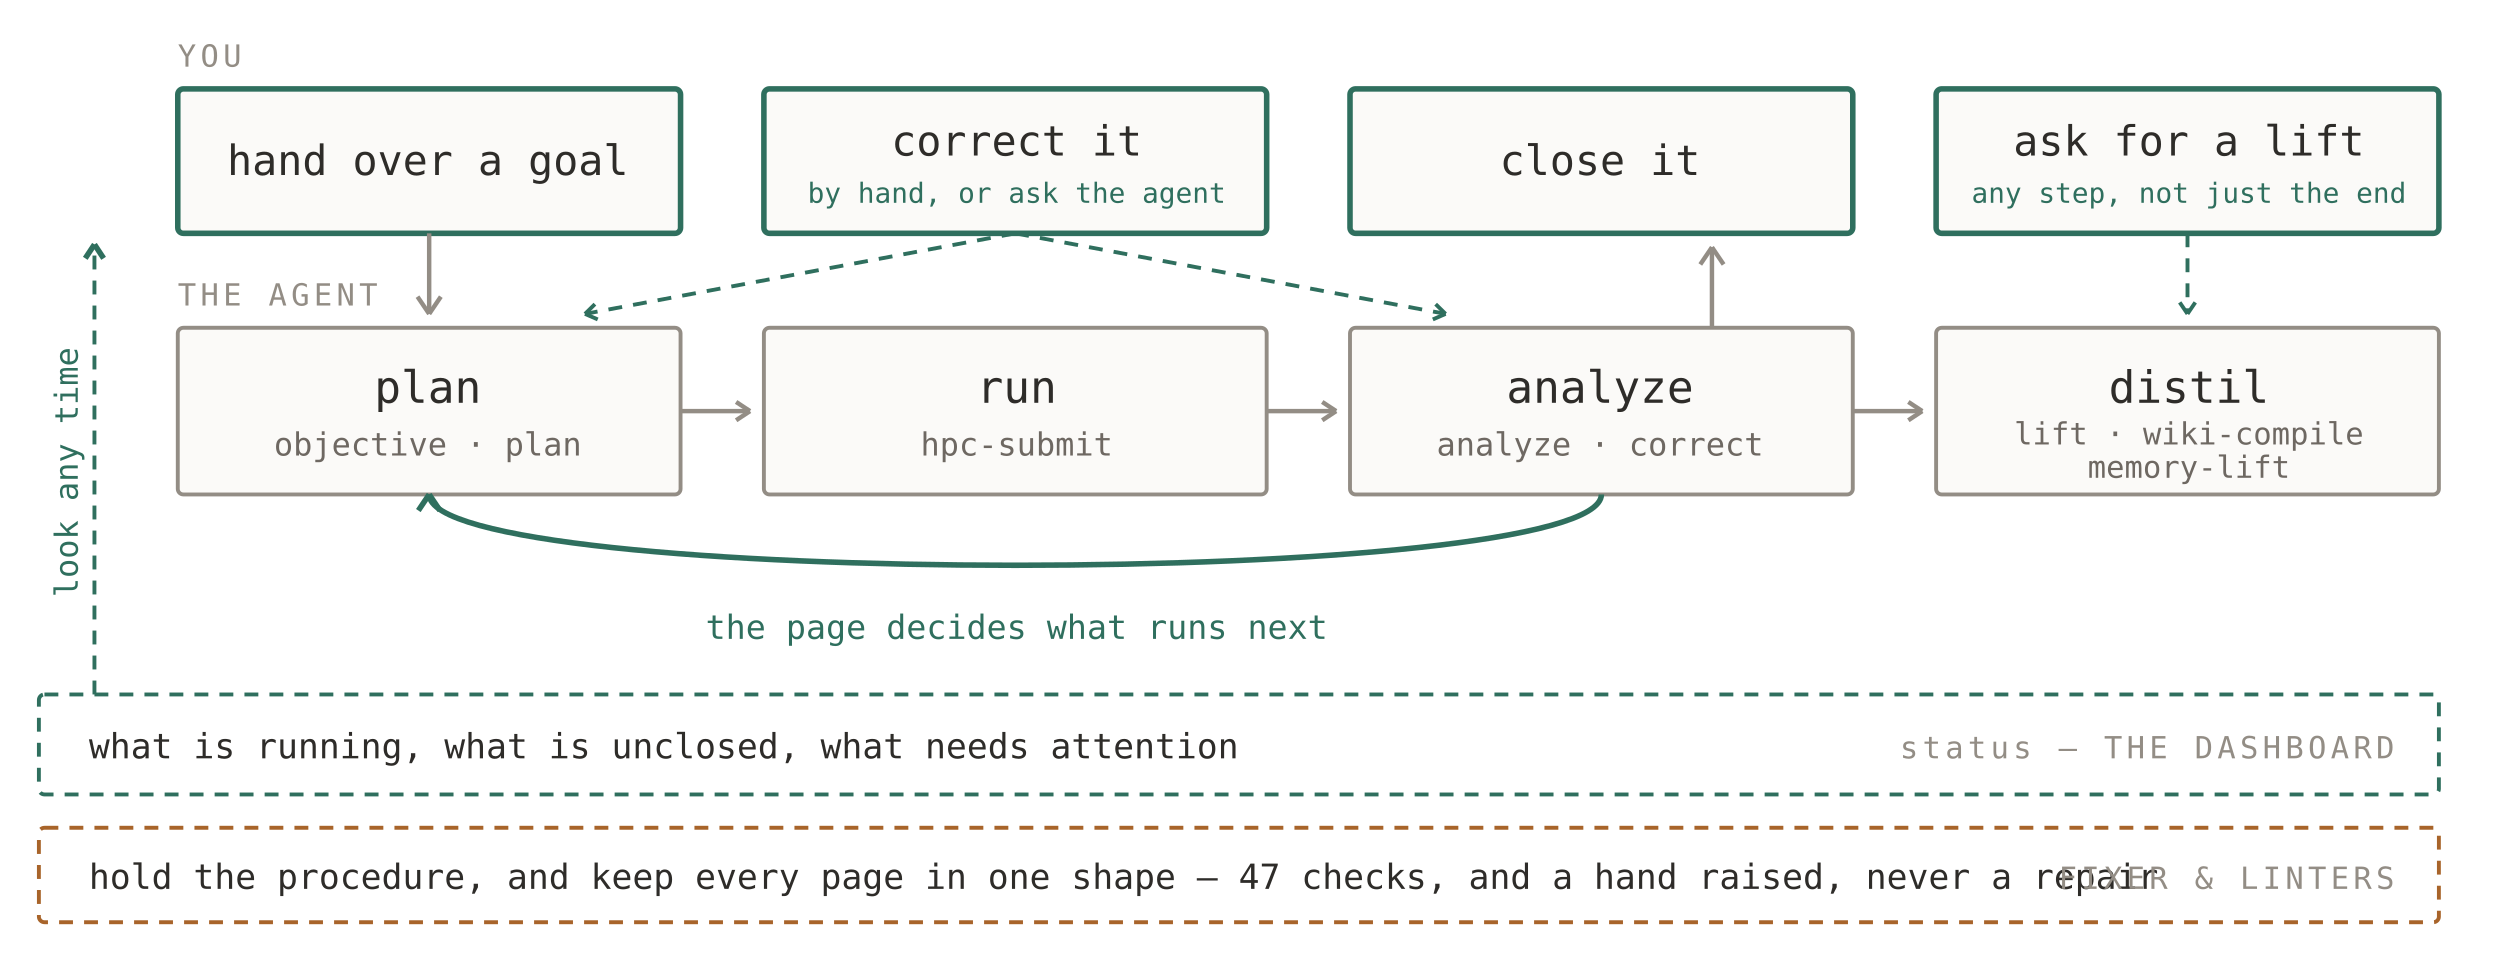
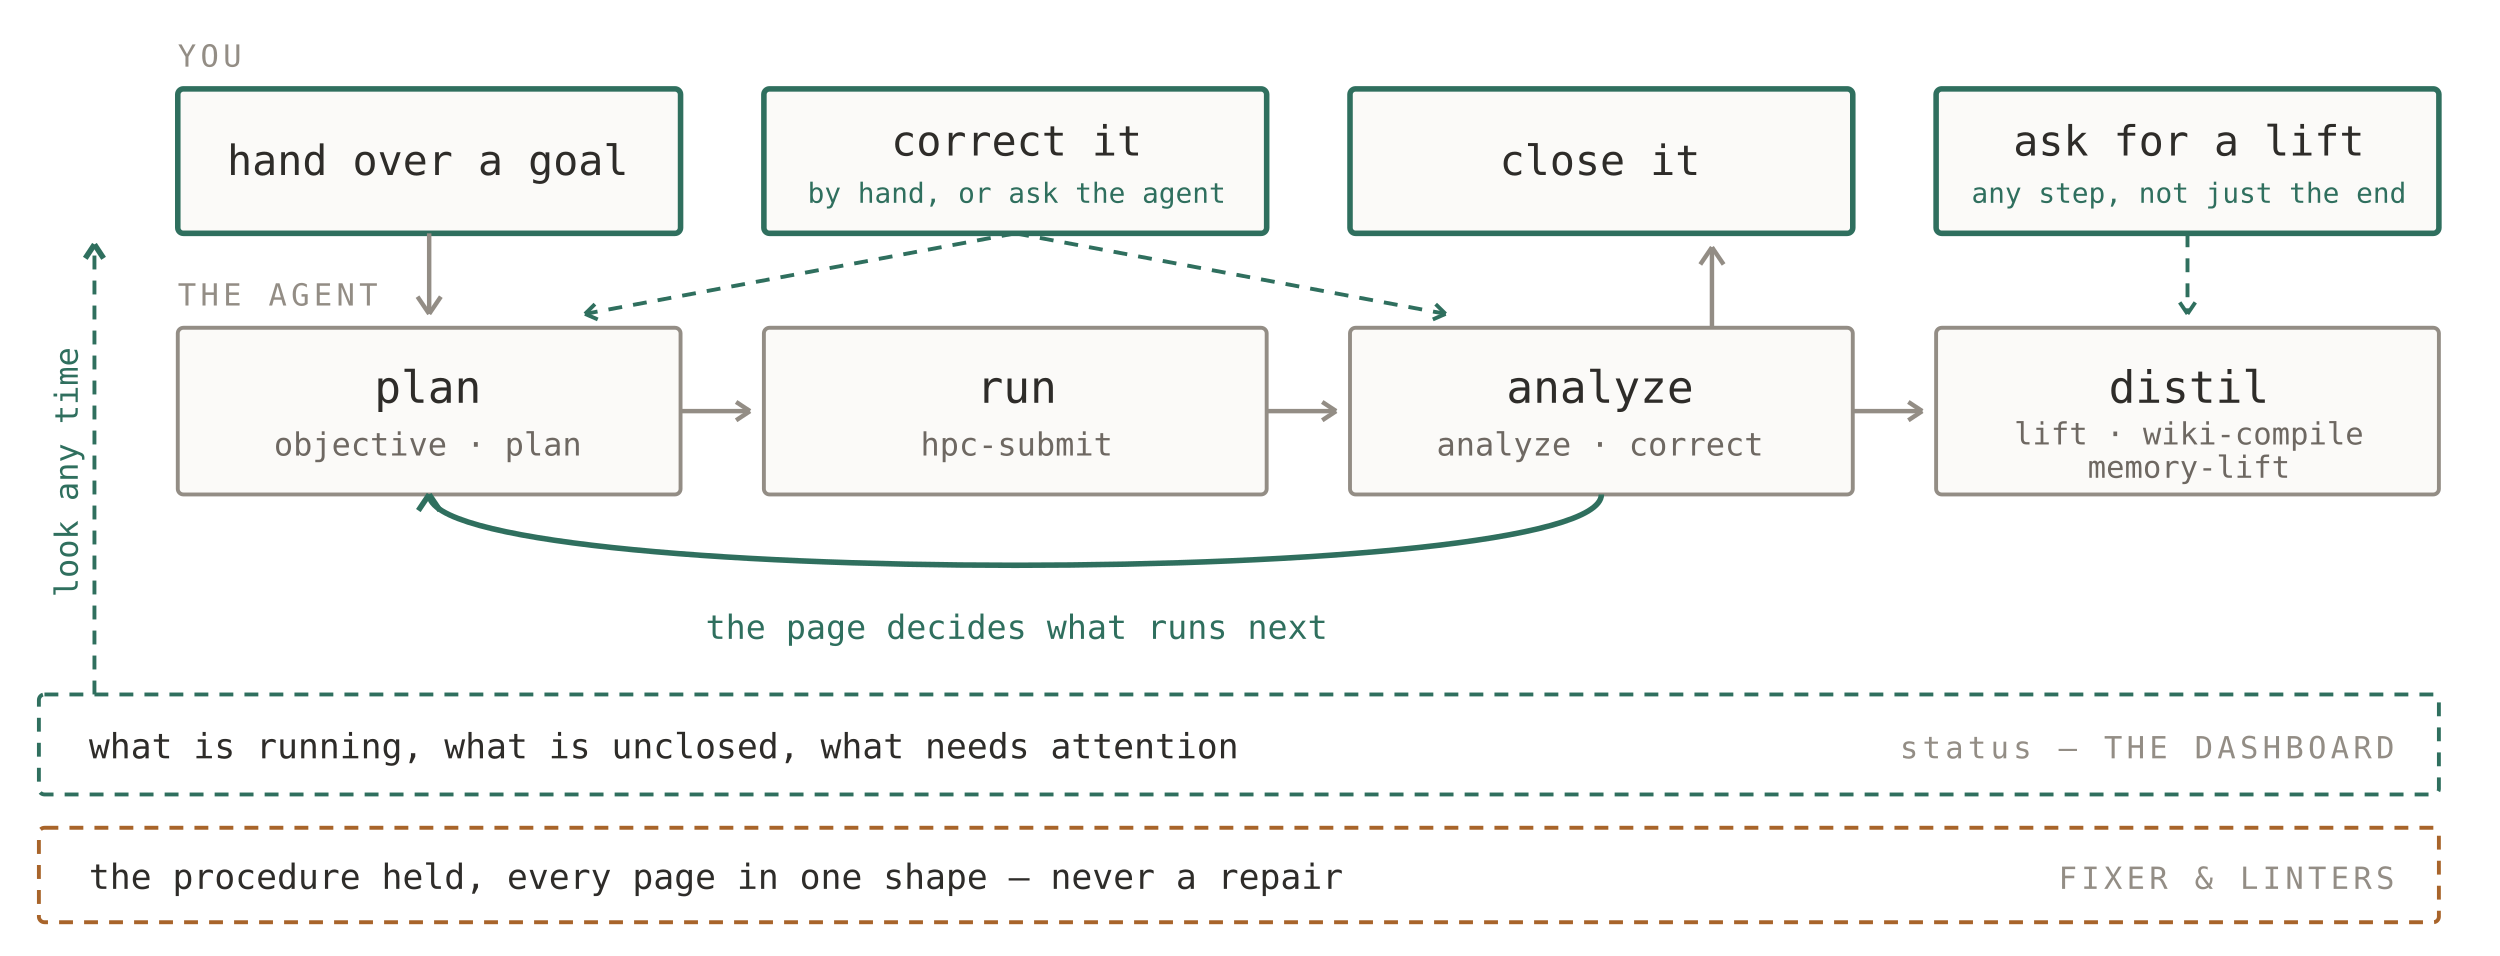
<svg xmlns="http://www.w3.org/2000/svg" viewBox="0 0 900 344" role="img" aria-label="Two lanes and two bands. Top, what only you do: hand over a goal, correct it at any step, close it, ask for a lift. Below it, what the agent does: plan, run, analyze, distil, each naming the skills it drives, with an arc returning from analyze to plan where the page decides what runs next. Beneath both, the dashboard showing what is running, unclosed and needing attention; and the fixer with the linters, holding the procedure and keeping every page in one shape without repairing anything.">
  <text font-family="ui-monospace,SFMono-Regular,Menlo,Consolas,monospace" fill="#938D85" letter-spacing="0.14em" x="64" y="24" text-anchor="start" style="font-size:11px">YOU</text>
  <rect fill="#FBFAF8" stroke="#2F6F5E" stroke-width="2" x="64" y="32" width="181" height="52" rx="2" />
  <text font-family="ui-monospace,SFMono-Regular,Menlo,Consolas,monospace" fill="#2E2C29" x="154" y="63" text-anchor="middle" style="font-size:15px">hand over a goal</text>
  <rect fill="#FBFAF8" stroke="#2F6F5E" stroke-width="2" x="275" y="32" width="181" height="52" rx="2" />
  <text font-family="ui-monospace,SFMono-Regular,Menlo,Consolas,monospace" fill="#2E2C29" x="366" y="56" text-anchor="middle" style="font-size:15px">correct it</text>
  <text font-family="ui-monospace,SFMono-Regular,Menlo,Consolas,monospace" fill="#2F6F5E" x="366" y="73" text-anchor="middle" style="font-size:10px">by hand, or ask the agent</text>
  <rect fill="#FBFAF8" stroke="#2F6F5E" stroke-width="2" x="486" y="32" width="181" height="52" rx="2" />
  <text font-family="ui-monospace,SFMono-Regular,Menlo,Consolas,monospace" fill="#2E2C29" x="576" y="63" text-anchor="middle" style="font-size:15px">close it</text>
  <rect fill="#FBFAF8" stroke="#2F6F5E" stroke-width="2" x="697" y="32" width="181" height="52" rx="2" />
  <text font-family="ui-monospace,SFMono-Regular,Menlo,Consolas,monospace" fill="#2E2C29" x="788" y="56" text-anchor="middle" style="font-size:15px">ask for a lift</text>
  <text font-family="ui-monospace,SFMono-Regular,Menlo,Consolas,monospace" fill="#2F6F5E" x="788" y="73" text-anchor="middle" style="font-size:10px">any step, not just the end</text>
  <text font-family="ui-monospace,SFMono-Regular,Menlo,Consolas,monospace" fill="#938D85" letter-spacing="0.14em" x="64" y="110" text-anchor="start" style="font-size:11px">THE AGENT</text>
  <rect fill="#FBFAF8" stroke="#938D85" stroke-width="1.4" x="64" y="118" width="181" height="60" rx="2" />
  <text font-family="ui-monospace,SFMono-Regular,Menlo,Consolas,monospace" fill="#2E2C29" x="154" y="145" text-anchor="middle" style="font-size:16px">plan</text>
  <text font-family="ui-monospace,SFMono-Regular,Menlo,Consolas,monospace" fill="#6E6862" x="154" y="164" text-anchor="middle" style="font-size:11.5px">objective · plan</text>
  <rect fill="#FBFAF8" stroke="#938D85" stroke-width="1.4" x="275" y="118" width="181" height="60" rx="2" />
  <text font-family="ui-monospace,SFMono-Regular,Menlo,Consolas,monospace" fill="#2E2C29" x="366" y="145" text-anchor="middle" style="font-size:16px">run</text>
  <text font-family="ui-monospace,SFMono-Regular,Menlo,Consolas,monospace" fill="#6E6862" x="366" y="164" text-anchor="middle" style="font-size:11.5px">hpc-submit</text>
  <rect fill="#FBFAF8" stroke="#938D85" stroke-width="1.4" x="486" y="118" width="181" height="60" rx="2" />
  <text font-family="ui-monospace,SFMono-Regular,Menlo,Consolas,monospace" fill="#2E2C29" x="576" y="145" text-anchor="middle" style="font-size:16px">analyze</text>
  <text font-family="ui-monospace,SFMono-Regular,Menlo,Consolas,monospace" fill="#6E6862" x="576" y="164" text-anchor="middle" style="font-size:11.5px">analyze · correct</text>
  <rect fill="#FBFAF8" stroke="#938D85" stroke-width="1.4" x="697" y="118" width="181" height="60" rx="2" />
  <text font-family="ui-monospace,SFMono-Regular,Menlo,Consolas,monospace" fill="#2E2C29" x="788" y="145" text-anchor="middle" style="font-size:16px">distil</text>
  <text font-family="ui-monospace,SFMono-Regular,Menlo,Consolas,monospace" fill="#6E6862" x="788" y="160" text-anchor="middle" style="font-size:11px">lift · wiki-compile</text>
  <text font-family="ui-monospace,SFMono-Regular,Menlo,Consolas,monospace" fill="#6E6862" x="788" y="172" text-anchor="middle" style="font-size:11px">memory-lift</text>
  <line fill="none" stroke="#938D85" stroke-width="1.6" x1="154.5" y1="84.0" x2="154.5" y2="113.0" />
  <line fill="none" stroke="#938D85" stroke-width="1.6" x1="154.5" y1="113.0" x2="150.3" y2="106.8" />
  <line fill="none" stroke="#938D85" stroke-width="1.6" x1="154.5" y1="113.0" x2="158.7" y2="106.8" />
  <line fill="none" stroke="#938D85" stroke-width="1.6" x1="616.3" y1="118.0" x2="616.3" y2="89.0" />
  <line fill="none" stroke="#938D85" stroke-width="1.6" x1="616.3" y1="89.0" x2="620.5" y2="95.2" />
  <line fill="none" stroke="#938D85" stroke-width="1.6" x1="616.3" y1="89.0" x2="612.1" y2="95.2" />
  <line fill="none" stroke="#2F6F5E" stroke-width="1.4" stroke-dasharray="5 4" x1="365.5" y1="84.0" x2="520.4" y2="113.0" />
  <line fill="none" stroke="#2F6F5E" stroke-width="1.4" stroke-dasharray="5 4" x1="520.4" y1="113.0" x2="513.5" y2="116.0" />
  <line fill="none" stroke="#2F6F5E" stroke-width="1.4" stroke-dasharray="5 4" x1="520.4" y1="113.0" x2="515.0" y2="107.7" />
  <line fill="none" stroke="#2F6F5E" stroke-width="1.4" stroke-dasharray="5 4" x1="365.5" y1="84.0" x2="210.6" y2="113.0" />
  <line fill="none" stroke="#2F6F5E" stroke-width="1.4" stroke-dasharray="5 4" x1="210.6" y1="113.0" x2="216.0" y2="107.7" />
  <line fill="none" stroke="#2F6F5E" stroke-width="1.4" stroke-dasharray="5 4" x1="210.6" y1="113.0" x2="217.5" y2="116.0" />
  <line fill="none" stroke="#2F6F5E" stroke-width="1.4" stroke-dasharray="5 4" x1="787.5" y1="84.0" x2="787.5" y2="113.0" />
  <line fill="none" stroke="#2F6F5E" stroke-width="1.4" stroke-dasharray="5 4" x1="787.5" y1="113.0" x2="783.3" y2="106.8" />
  <line fill="none" stroke="#2F6F5E" stroke-width="1.4" stroke-dasharray="5 4" x1="787.5" y1="113.0" x2="791.7" y2="106.8" />
  <line fill="none" stroke="#938D85" stroke-width="1.6" x1="245.0" y1="148.0" x2="270.0" y2="148.0" />
  <line fill="none" stroke="#938D85" stroke-width="1.6" x1="270.0" y1="148.0" x2="265.0" y2="151.3" />
  <line fill="none" stroke="#938D85" stroke-width="1.6" x1="270.0" y1="148.0" x2="265.0" y2="144.7" />
  <line fill="none" stroke="#938D85" stroke-width="1.6" x1="456.0" y1="148.0" x2="481.0" y2="148.0" />
  <line fill="none" stroke="#938D85" stroke-width="1.6" x1="481.0" y1="148.0" x2="476.0" y2="151.3" />
  <line fill="none" stroke="#938D85" stroke-width="1.6" x1="481.0" y1="148.0" x2="476.0" y2="144.7" />
  <line fill="none" stroke="#938D85" stroke-width="1.6" x1="667.0" y1="148.0" x2="692.0" y2="148.0" />
  <line fill="none" stroke="#938D85" stroke-width="1.6" x1="692.0" y1="148.0" x2="687.0" y2="151.3" />
  <line fill="none" stroke="#938D85" stroke-width="1.6" x1="692.0" y1="148.0" x2="687.0" y2="144.7" />
  <path fill="none" stroke="#2F6F5E" stroke-width="2" d="M576.5,178 C576.5,212 154.5,212 154.5,178" />
  <line fill="none" stroke="#2F6F5E" stroke-width="2" x1="154.5" y1="178.0" x2="158.4" y2="183.8" />
  <line fill="none" stroke="#2F6F5E" stroke-width="2" x1="154.5" y1="178.0" x2="150.6" y2="183.8" />
  <text font-family="ui-monospace,SFMono-Regular,Menlo,Consolas,monospace" fill="#2F6F5E" x="366" y="230" text-anchor="middle" style="font-size:12px">the page decides what runs next</text>
  <rect fill="none" stroke="#2F6F5E" stroke-width="1.4" stroke-dasharray="5 4" x="14" y="250" width="864" height="36" rx="2" />
  <text font-family="ui-monospace,SFMono-Regular,Menlo,Consolas,monospace" fill="#2E2C29" x="32" y="273" text-anchor="start" style="font-size:12.5px">what is running, what is unclosed, what needs attention</text>
  <text font-family="ui-monospace,SFMono-Regular,Menlo,Consolas,monospace" fill="#938D85" letter-spacing="0.14em" x="862" y="273" text-anchor="end" style="font-size:11px">status — THE DASHBOARD</text>
  <line fill="none" stroke="#2F6F5E" stroke-width="1.4" stroke-dasharray="5 4" x1="34" y1="250" x2="34" y2="92" />
  <line fill="none" stroke="#2F6F5E" stroke-width="2" x1="34.0" y1="88.0" x2="37.3" y2="93.0" />
  <line fill="none" stroke="#2F6F5E" stroke-width="2" x1="34.0" y1="88.0" x2="30.7" y2="93.0" />
  <text font-family="ui-monospace,SFMono-Regular,Menlo,Consolas,monospace" fill="#2F6F5E" x="-170" y="28" text-anchor="middle" style="font-size:11.5px" transform="rotate(-90 0 0)">look any time</text>
  <rect fill="none" stroke="#A8642A" stroke-width="1.4" stroke-dasharray="5 4" x="14" y="298" width="864" height="34" rx="2" />
-   <text font-family="ui-monospace,SFMono-Regular,Menlo,Consolas,monospace" fill="#2E2C29" x="32" y="320" text-anchor="start" style="font-size:12.5px">hold the procedure, and keep every page in one shape — 47 checks, and a hand raised, never a repair</text>
+   <text font-family="ui-monospace,SFMono-Regular,Menlo,Consolas,monospace" fill="#2E2C29" x="32" y="320" text-anchor="start" style="font-size:12.5px">the procedure held, every page in one shape — never a repair</text>
  <text font-family="ui-monospace,SFMono-Regular,Menlo,Consolas,monospace" fill="#938D85" letter-spacing="0.14em" x="862" y="320" text-anchor="end" style="font-size:11px">FIXER &amp; LINTERS</text>
</svg>
